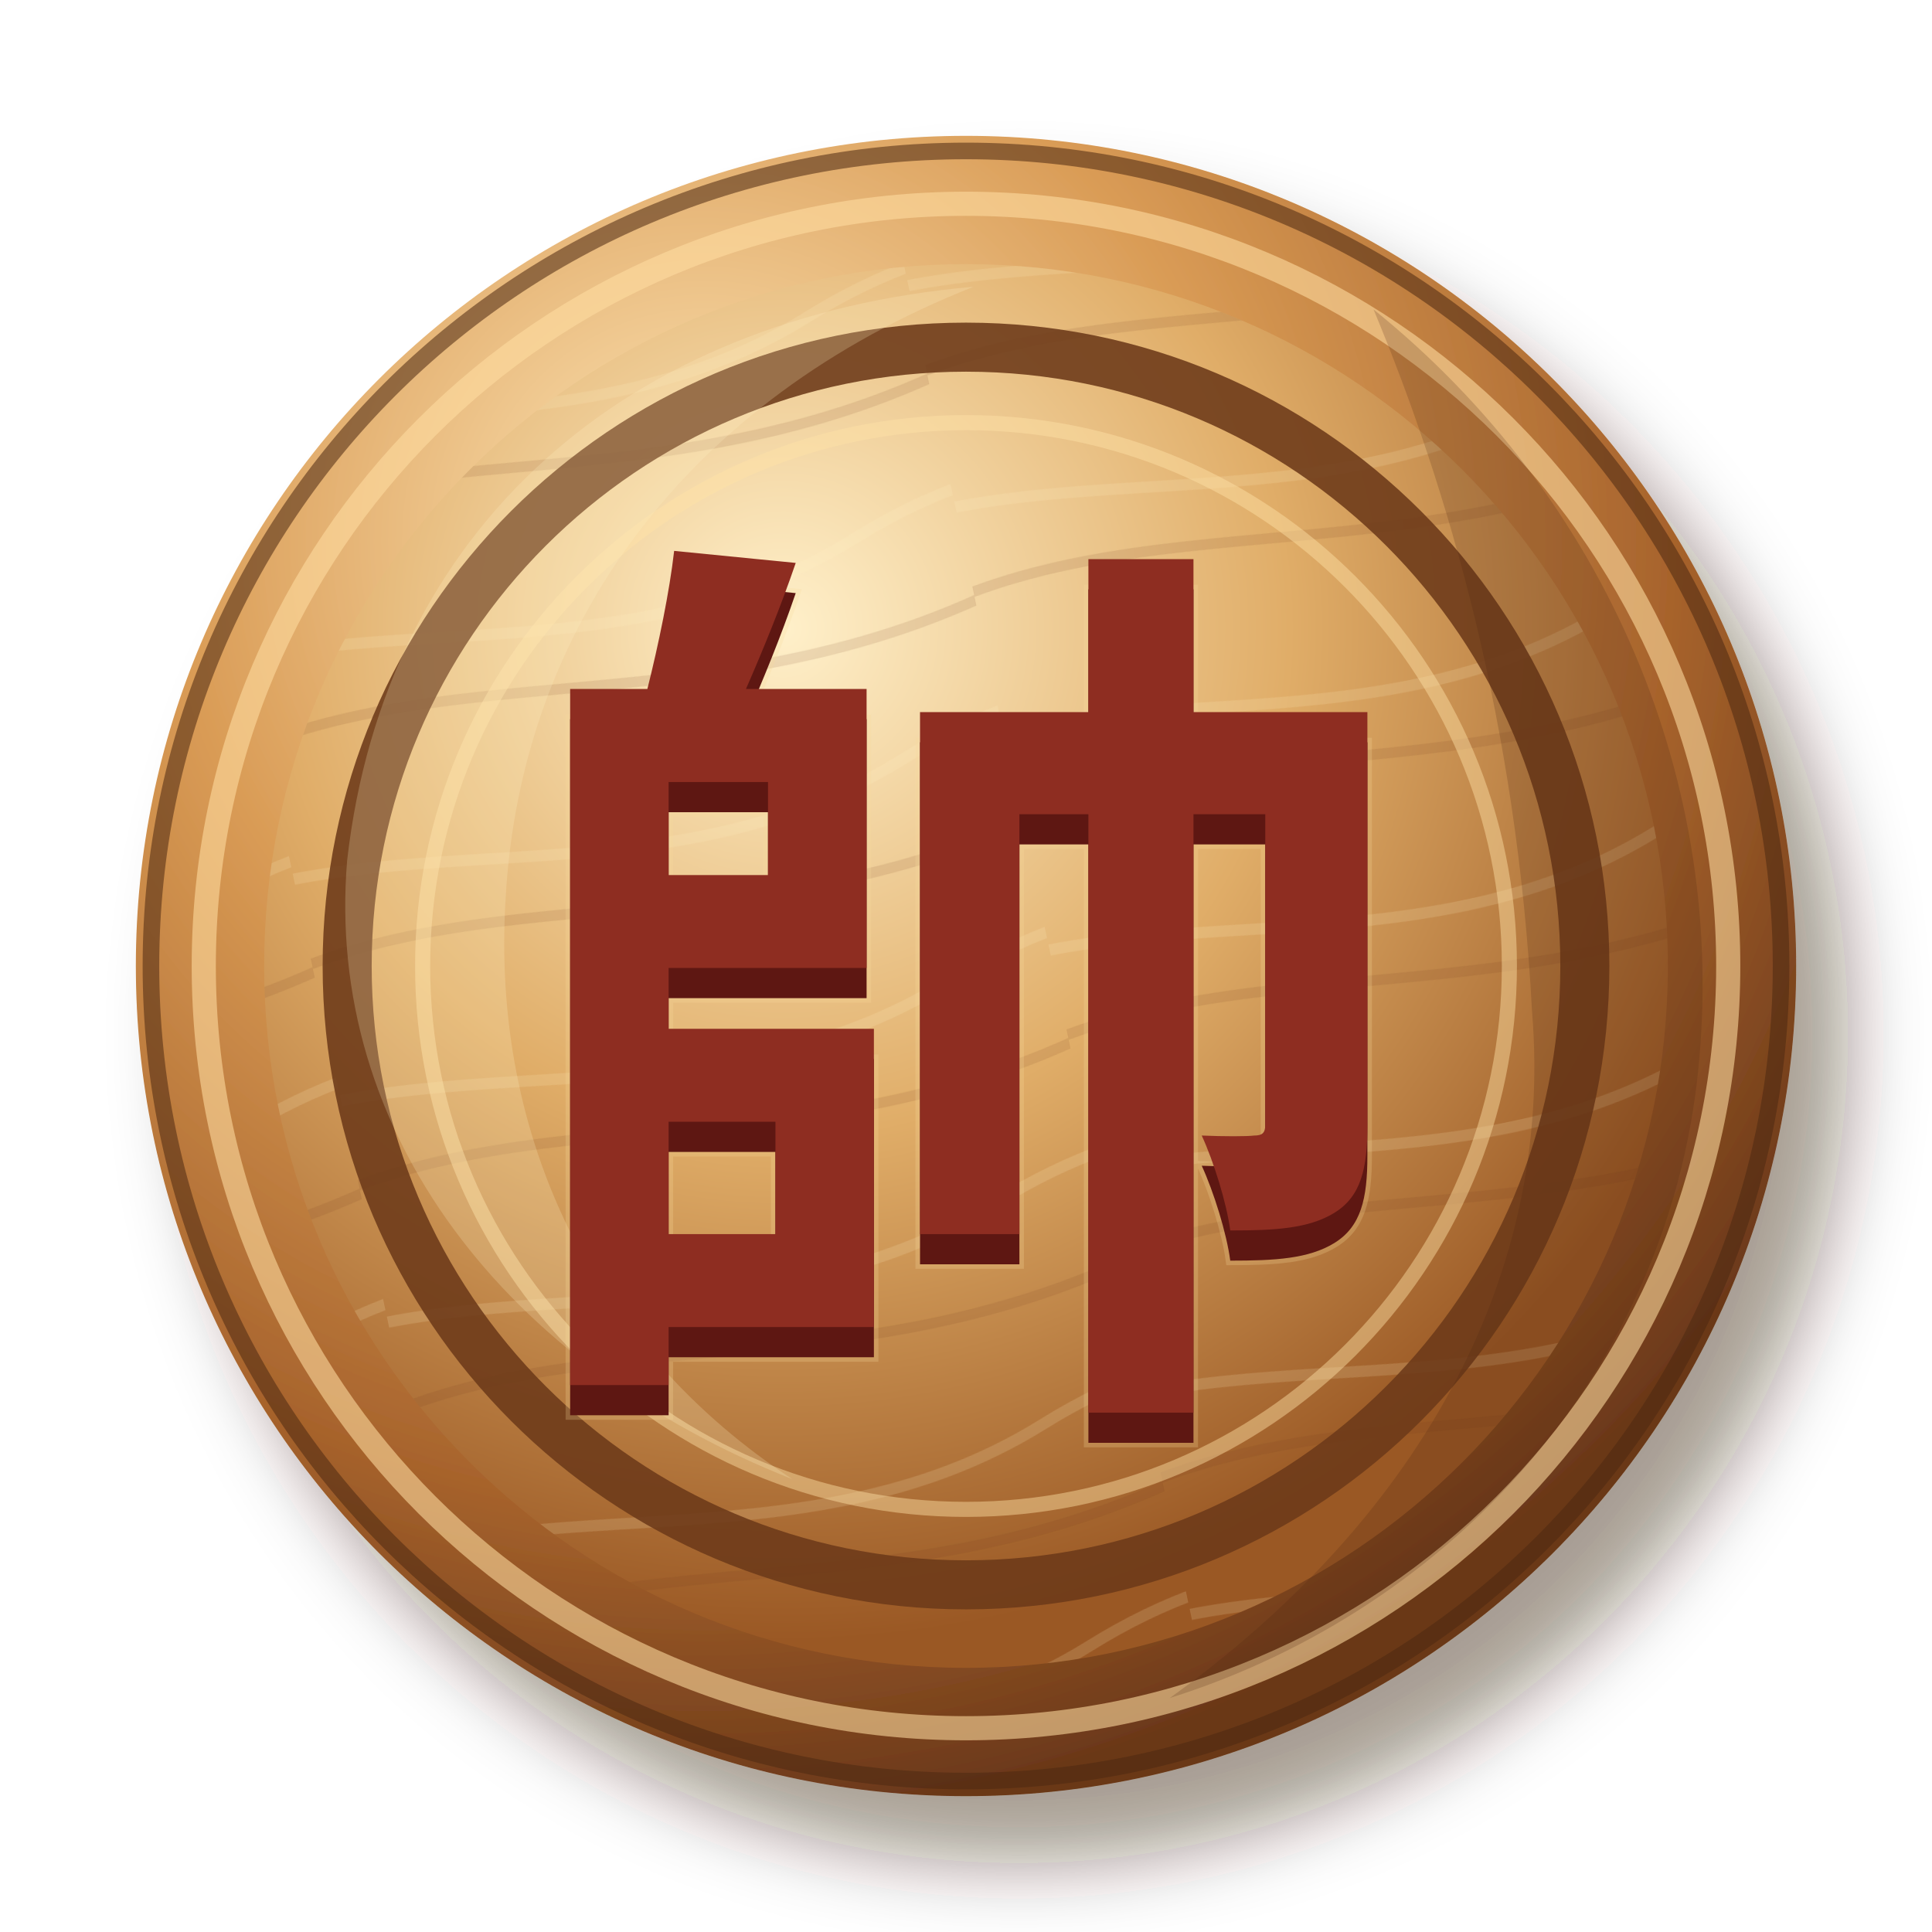
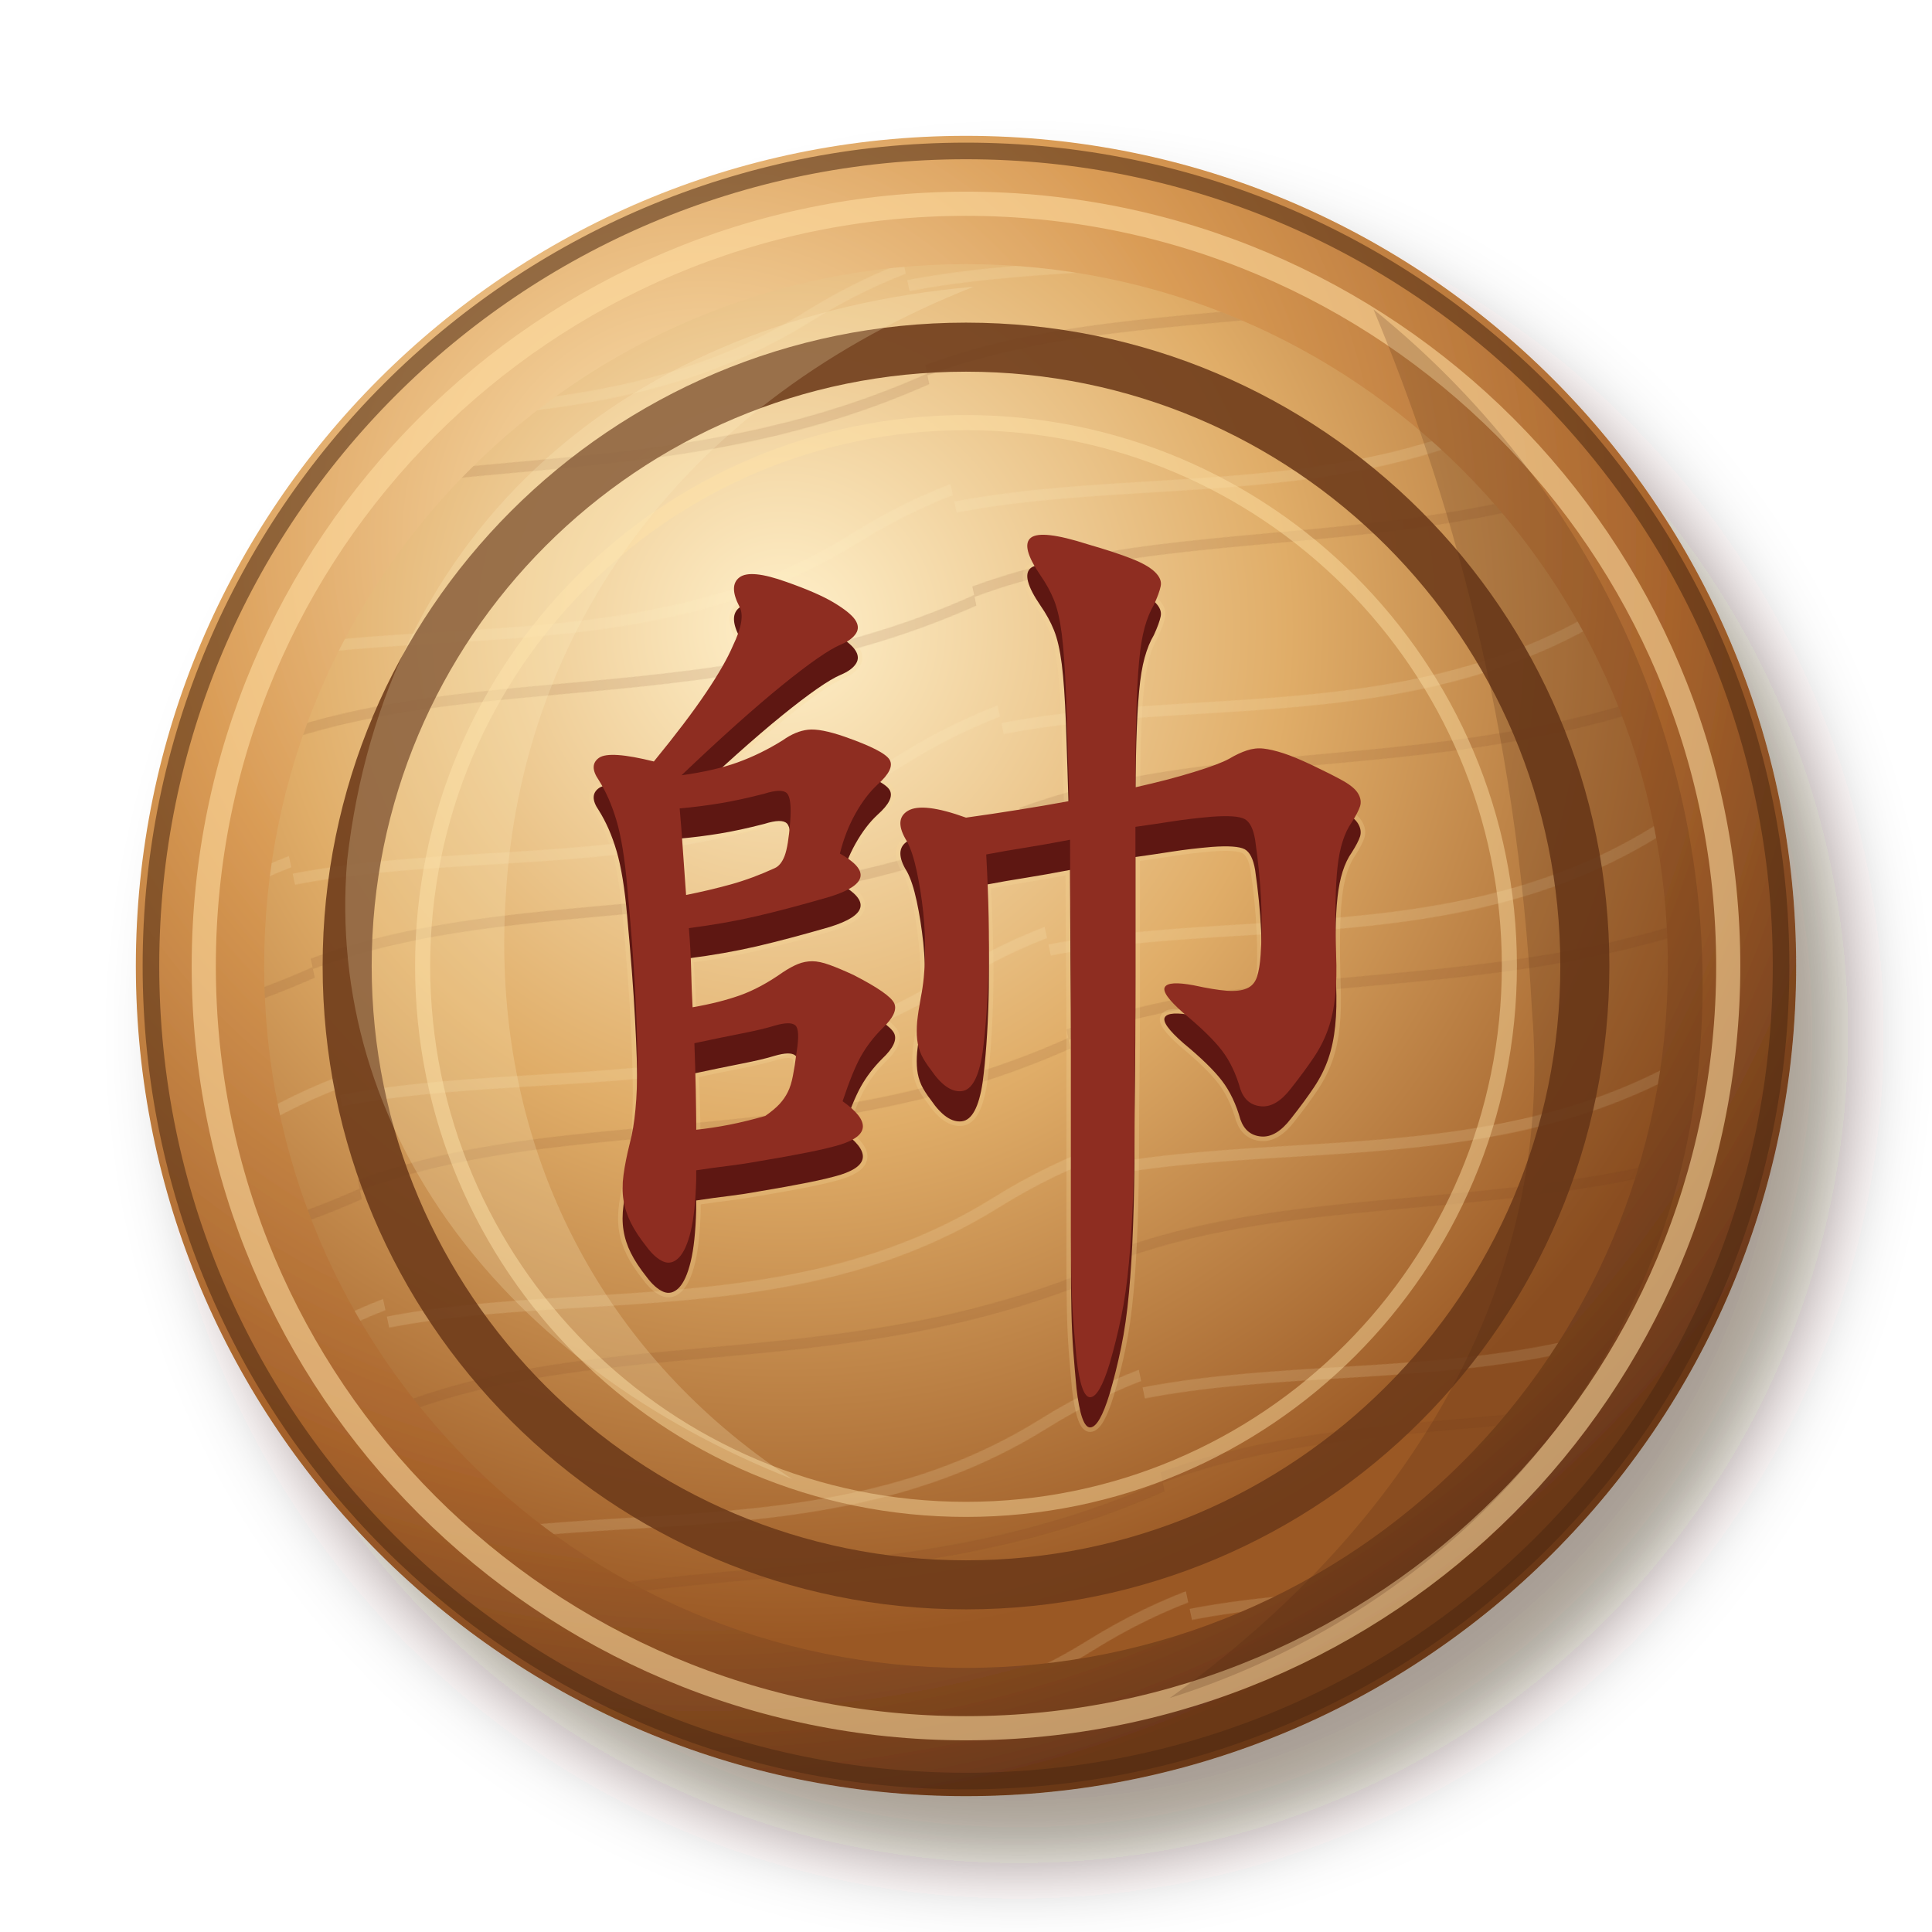
<svg xmlns="http://www.w3.org/2000/svg" shape-rendering="geometricPrecision" text-rendering="geometricPrecision" viewBox="-18 -18 256 256" role="img" aria-labelledby="title desc">
  <defs>
    <filter id="red-shuai-shadow" x="-20%" y="-20%" width="145%" height="145%" color-interpolation-filters="sRGB">
      <feDropShadow dx="7" dy="9" stdDeviation="5" flood-color="#2a1608" flood-opacity="0.42" />
    </filter>
    <radialGradient id="red-shuai-body" cx="34%" cy="24%" r="78%">
      <stop offset="0" stop-color="#ffe8b9" />
      <stop offset="0.42" stop-color="#d99b55" />
      <stop offset="0.76" stop-color="#a7632c" />
      <stop offset="1" stop-color="#6b3819" />
    </radialGradient>
    <radialGradient id="red-shuai-face" cx="37%" cy="26%" r="72%">
      <stop offset="0" stop-color="#fff0ca" />
      <stop offset="0.5" stop-color="#e0ad68" />
      <stop offset="1" stop-color="#9a5824" />
    </radialGradient>
    <linearGradient id="red-shuai-rim-light" x1="0" y1="0" x2="0" y2="1">
      <stop offset="0" stop-color="#ffe6ae" stop-opacity="0.92" />
      <stop offset="0.55" stop-color="#c9853e" stop-opacity="0.35" />
      <stop offset="1" stop-color="#5d2f14" stop-opacity="0.78" />
    </linearGradient>
    <pattern id="red-shuai-grain" width="96" height="30" patternUnits="userSpaceOnUse" patternTransform="rotate(-12)">
      <path d="M -20 13 C 12 4, 46 25, 82 12 C 104 4, 124 7, 142 18" fill="none" stroke="#fff2c7" stroke-width="1.5" stroke-opacity="0.18" />
      <path d="M -12 25 C 24 13, 59 35, 105 21" fill="none" stroke="#6c3718" stroke-width="1.4" stroke-opacity="0.13" />
    </pattern>
  </defs>
  <circle cx="110" cy="110" r="110" fill="url(#red-shuai-body)" filter="url(#red-shuai-shadow)" />
  <circle cx="110" cy="110" r="108" fill="none" stroke="#4d2811" stroke-width="2.2" stroke-opacity="0.55" />
  <circle cx="110" cy="110" r="101" fill="none" stroke="#ffdda0" stroke-width="3.2" stroke-opacity="0.58" />
  <circle cx="110" cy="110" r="93" fill="url(#red-shuai-face)" />
  <circle cx="110" cy="110" r="93" fill="url(#red-shuai-grain)" opacity="0.9" />
  <circle cx="110" cy="110" r="82" fill="none" stroke="#6d3a19" stroke-width="6.5" stroke-opacity="0.88" />
  <circle cx="110" cy="110" r="72" fill="none" stroke="#ffe2a8" stroke-width="2" stroke-opacity="0.45" />
  <path d="M 28 96 C 33 52, 65 24, 111 20 C 73 35, 51 65, 49 101 C 47 133, 61 161, 87 178 C 49 163, 25 132, 28 96 Z" fill="#fff1c5" opacity="0.22" />
  <path d="M 164 23 C 195 48, 211 86, 207 124 C 203 163, 175 195, 137 207 C 169 184, 188 152, 185 116 C 183 78, 174 47, 164 23 Z" fill="#4a250f" opacity="0.2" />
-   <text x="110" y="120" text-anchor="middle" dominant-baseline="middle" font-family="STKaiti, KaiTi, DFKai-SB, BiauKai, Songti SC, serif" font-size="122" font-weight="900" fill="#5e1712" stroke="#f8d99b" stroke-width="1.2" stroke-opacity="0.24" paint-order="stroke fill">帥</text>
-   <text x="110" y="116" text-anchor="middle" dominant-baseline="middle" font-family="STKaiti, KaiTi, DFKai-SB, BiauKai, Songti SC, serif" font-size="122" font-weight="900" fill="#8e2d21">帥</text>
+   <path d="M134.89 66.16Q134.16 67.38 133.67 69.15Q133.18 70.92 132.94 73.6Q132.69 76.29 132.57 80.37Q132.45 84.46 132.45 90.32Q136.84 89.34 140.19 88.3Q143.55 87.27 144.89 86.53Q146.11 85.8 147.21 85.44Q148.31 85.07 149.41 85.19Q150.5 85.31 152.03 85.8Q153.55 86.29 155.87 87.39Q158.43 88.61 159.96 89.46Q161.48 90.32 161.97 91.17Q162.46 92.02 162.22 92.82Q161.97 93.61 161.12 94.95Q159.65 97.03 159.23 100.87Q158.8 104.71 159.04 112.4Q159.17 115.57 158.92 117.95Q158.68 120.33 158.01 122.28Q157.34 124.23 156.12 126.06Q154.9 127.89 153.07 130.21Q151.11 132.77 149.1 132.59Q147.09 132.41 146.36 130.33Q145.5 127.28 143.92 125.21Q142.33 123.13 138.79 120.21Q135.86 117.64 136.35 116.79Q136.84 115.94 140.13 116.55Q142.94 117.16 144.59 117.28Q146.23 117.4 147.21 116.97Q148.19 116.55 148.55 115.45Q148.92 114.35 149.04 112.52Q149.53 105.69 148.31 97.27Q147.94 95.07 146.91 94.52Q145.87 93.98 142.57 94.22Q139.77 94.46 137.39 94.83Q135.01 95.2 132.45 95.56L132.45 115.08Q132.45 120.21 132.39 125.09Q132.33 129.97 132.33 133.02Q132.33 139.36 132.14 144.36Q131.96 149.36 131.59 153.33Q131.23 157.29 130.56 160.53Q129.89 163.76 129.03 166.69Q127.69 171.08 126.47 171.14Q125.25 171.2 124.64 165.96Q124.4 163.39 124.21 160.95Q124.03 158.51 123.97 155.71Q123.91 152.9 123.91 149.73L123.91 122.04Q123.91 115.69 123.85 109.16Q123.79 102.64 123.79 97.27Q120.61 97.88 117.93 98.31Q115.25 98.73 112.68 99.22Q113.17 108.25 112.99 114.53Q112.81 120.82 112.2 125.45Q111.46 130.33 109.45 130.58Q107.44 130.82 105.36 127.77Q104.51 126.67 104.08 125.76Q103.66 124.84 103.53 123.74Q103.41 122.65 103.53 121.36Q103.66 120.08 104.02 118.13Q104.51 115.69 104.57 112.7Q104.63 109.71 104.33 106.85Q104.02 103.98 103.47 101.42Q102.92 98.86 102.19 97.51Q100.36 94.59 102.31 93.43Q104.27 92.27 110 94.34Q113.54 93.85 116.95 93.3Q120.37 92.76 123.66 92.15L123.66 91.05Q123.42 82.87 123.24 77.87Q123.05 72.87 122.69 70Q122.32 67.14 121.65 65.49Q120.98 63.84 119.88 62.26Q117.2 58.35 118.6 57.25Q120 56.16 126.1 58.11Q129.89 59.21 132.02 60.06Q134.16 60.91 135.07 61.83Q135.99 62.74 135.8 63.66Q135.62 64.57 134.89 66.16ZM93.41 71.41Q91.09 72.38 85.6 76.83Q80.11 81.29 72.3 88.73Q76.69 88.12 79.74 87.02Q82.79 85.92 85.72 84.09Q87.43 82.87 89.08 82.69Q90.72 82.51 93.9 83.61Q99.14 85.44 99.87 86.66Q100.61 87.88 98.29 89.95Q96.7 91.41 95.36 93.79Q94.02 96.17 93.29 99.1Q99.39 102.52 91.94 104.83Q86.45 106.42 82.25 107.4Q78.04 108.37 73.28 108.98Q73.52 111.91 73.58 114.47Q73.64 117.03 73.77 119.47Q77.3 118.86 80.05 117.89Q82.79 116.91 85.72 114.84Q86.82 114.11 87.73 113.74Q88.65 113.37 89.63 113.37Q90.6 113.37 91.94 113.86Q93.29 114.35 95.12 115.2Q99.87 117.64 100.48 118.92Q101.09 120.21 98.9 122.28Q97.19 123.99 96.09 125.94Q94.99 127.89 93.65 131.92Q99.14 135.82 93.41 137.65Q91.82 138.14 89.08 138.69Q86.33 139.24 82.67 139.85Q80.72 140.21 78.71 140.46Q76.69 140.7 74.25 141.07L74.25 142.29Q74.13 146.68 73.52 149.18Q72.91 151.68 71.94 152.66Q70.96 153.63 69.86 153.15Q68.76 152.66 67.67 151.19Q66.32 149.49 65.59 148.02Q64.86 146.56 64.62 145.03Q64.37 143.51 64.62 141.68Q64.86 139.85 65.47 137.41Q65.96 135.58 66.2 133.02Q66.45 130.45 66.45 126.55Q66.45 122.65 66.14 116.97Q65.84 111.3 65.1 103.37Q64.62 97.88 63.7 94.77Q62.79 91.66 61.32 89.34Q59.98 87.39 61.38 86.41Q62.79 85.44 68.64 86.9Q73.03 81.53 75.53 77.81Q78.04 74.09 79.13 71.53Q80.84 67.99 79.99 66.4Q78.52 63.6 79.99 62.5Q81.45 61.4 86.21 63.11Q90.36 64.57 92.49 65.85Q94.63 67.14 95.3 68.11Q95.97 69.09 95.42 69.94Q94.87 70.8 93.41 71.41ZM83.28 91.17Q79.99 92.02 77.36 92.45Q74.74 92.88 72.06 93.12Q72.3 95.81 72.48 98.55Q72.67 101.3 72.91 104.59Q75.96 103.98 78.83 103.19Q81.7 102.39 84.62 101.05Q85.48 100.69 85.97 99.4Q86.45 98.12 86.7 94.95Q86.94 91.78 86.27 91.11Q85.6 90.44 83.28 91.17ZM74.01 124.23Q74.13 127.4 74.19 130.33Q74.25 133.26 74.25 135.7Q76.45 135.46 78.65 135.03Q80.84 134.6 83.4 133.87Q84.62 133.02 85.3 132.28Q85.97 131.55 86.39 130.7Q86.82 129.84 87.06 128.56Q87.31 127.28 87.55 125.45Q88.04 122.4 87.37 121.85Q86.7 121.3 84.62 121.91Q83.04 122.4 80.23 122.95Q77.43 123.5 74.01 124.23Z" fill="#5e1712" stroke="#f8d99b" stroke-width="1.2" stroke-opacity="0.24" paint-order="stroke fill" />
+   <path d="M134.89 62.16Q134.16 63.38 133.67 65.15Q133.18 66.92 132.94 69.6Q132.69 72.29 132.57 76.37Q132.45 80.46 132.45 86.32Q136.84 85.34 140.19 84.3Q143.55 83.27 144.89 82.53Q146.11 81.8 147.21 81.44Q148.31 81.07 149.41 81.19Q150.5 81.31 152.03 81.8Q153.55 82.29 155.87 83.39Q158.43 84.61 159.96 85.46Q161.48 86.32 161.97 87.17Q162.46 88.02 162.22 88.82Q161.97 89.61 161.12 90.95Q159.65 93.03 159.23 96.87Q158.8 100.71 159.04 108.4Q159.17 111.57 158.92 113.95Q158.68 116.33 158.01 118.28Q157.34 120.23 156.12 122.06Q154.9 123.89 153.07 126.21Q151.11 128.77 149.1 128.59Q147.09 128.41 146.36 126.33Q145.5 123.28 143.92 121.21Q142.33 119.13 138.79 116.21Q135.86 113.64 136.35 112.79Q136.84 111.94 140.13 112.55Q142.94 113.16 144.59 113.28Q146.23 113.4 147.21 112.97Q148.19 112.55 148.55 111.45Q148.92 110.35 149.04 108.52Q149.53 101.69 148.31 93.27Q147.94 91.07 146.91 90.52Q145.87 89.98 142.57 90.22Q139.77 90.46 137.39 90.83Q135.01 91.2 132.45 91.56L132.45 111.08Q132.45 116.21 132.39 121.09Q132.33 125.97 132.33 129.02Q132.33 135.36 132.14 140.36Q131.96 145.36 131.59 149.33Q131.23 153.29 130.56 156.53Q129.89 159.76 129.03 162.69Q127.69 167.08 126.47 167.14Q125.25 167.2 124.64 161.96Q124.4 159.39 124.21 156.95Q124.03 154.51 123.97 151.71Q123.91 148.9 123.91 145.73L123.91 118.04Q123.91 111.69 123.85 105.16Q123.79 98.64 123.79 93.27Q120.61 93.88 117.93 94.31Q115.25 94.73 112.68 95.22Q113.17 104.25 112.99 110.53Q112.81 116.82 112.2 121.45Q111.46 126.33 109.45 126.58Q107.44 126.82 105.36 123.77Q104.51 122.67 104.08 121.76Q103.66 120.84 103.53 119.74Q103.41 118.65 103.53 117.36Q103.66 116.08 104.02 114.13Q104.51 111.69 104.57 108.7Q104.63 105.71 104.33 102.85Q104.02 99.98 103.47 97.42Q102.92 94.86 102.19 93.51Q100.36 90.59 102.31 89.43Q104.27 88.27 110 90.34Q113.54 89.85 116.95 89.3Q120.37 88.76 123.66 88.15L123.66 87.05Q123.42 78.87 123.24 73.87Q123.05 68.87 122.69 66Q122.32 63.14 121.65 61.49Q120.98 59.84 119.88 58.26Q117.2 54.35 118.6 53.25Q120 52.16 126.1 54.11Q129.89 55.21 132.02 56.06Q134.16 56.91 135.07 57.83Q135.99 58.74 135.8 59.66Q135.62 60.57 134.89 62.16ZM93.41 67.41Q91.09 68.38 85.6 72.83Q80.11 77.29 72.3 84.73Q76.69 84.12 79.74 83.02Q82.79 81.92 85.72 80.09Q87.43 78.87 89.08 78.69Q90.72 78.51 93.9 79.61Q99.14 81.44 99.87 82.66Q100.61 83.88 98.29 85.95Q96.7 87.41 95.36 89.79Q94.02 92.17 93.29 95.1Q99.39 98.52 91.94 100.83Q86.45 102.42 82.25 103.4Q78.04 104.37 73.28 104.98Q73.52 107.91 73.58 110.47Q73.64 113.03 73.77 115.47Q77.3 114.86 80.05 113.89Q82.79 112.91 85.72 110.84Q86.82 110.11 87.73 109.74Q88.65 109.37 89.63 109.37Q90.6 109.37 91.94 109.86Q93.29 110.35 95.12 111.2Q99.87 113.64 100.48 114.92Q101.09 116.21 98.9 118.28Q97.19 119.99 96.09 121.94Q94.99 123.89 93.65 127.92Q99.14 131.82 93.41 133.65Q91.82 134.14 89.08 134.69Q86.33 135.24 82.67 135.85Q80.72 136.21 78.71 136.46Q76.69 136.7 74.25 137.07L74.25 138.29Q74.13 142.68 73.52 145.18Q72.91 147.68 71.94 148.66Q70.96 149.63 69.86 149.15Q68.76 148.66 67.67 147.19Q66.32 145.49 65.59 144.02Q64.86 142.56 64.62 141.03Q64.37 139.51 64.62 137.68Q64.86 135.85 65.47 133.41Q65.96 131.58 66.2 129.02Q66.45 126.45 66.45 122.55Q66.45 118.65 66.14 112.97Q65.84 107.3 65.1 99.37Q64.62 93.88 63.7 90.77Q62.79 87.66 61.32 85.34Q59.98 83.39 61.38 82.41Q62.79 81.44 68.64 82.9Q73.03 77.53 75.53 73.81Q78.04 70.09 79.13 67.53Q80.84 63.99 79.99 62.4Q78.52 59.6 79.99 58.5Q81.45 57.4 86.21 59.11Q90.36 60.57 92.49 61.85Q94.63 63.14 95.3 64.11Q95.97 65.09 95.42 65.94Q94.87 66.8 93.41 67.41ZM83.28 87.17Q79.99 88.02 77.36 88.45Q74.74 88.88 72.06 89.12Q72.3 91.81 72.48 94.55Q72.67 97.3 72.91 100.59Q75.96 99.98 78.83 99.19Q81.7 98.39 84.62 97.05Q85.48 96.69 85.97 95.4Q86.45 94.12 86.7 90.95Q86.94 87.78 86.27 87.11Q85.6 86.44 83.28 87.17ZM74.01 120.23Q74.13 123.4 74.19 126.33Q74.25 129.26 74.25 131.7Q76.45 131.46 78.65 131.03Q80.84 130.6 83.4 129.87Q84.62 129.02 85.3 128.28Q85.97 127.55 86.39 126.7Q86.82 125.84 87.06 124.56Q87.31 123.28 87.55 121.45Q88.04 118.4 87.37 117.85Q86.7 117.3 84.62 117.91Q83.04 118.4 80.23 118.95Q77.43 119.5 74.01 120.23Z" fill="#8e2d21" />
</svg>
